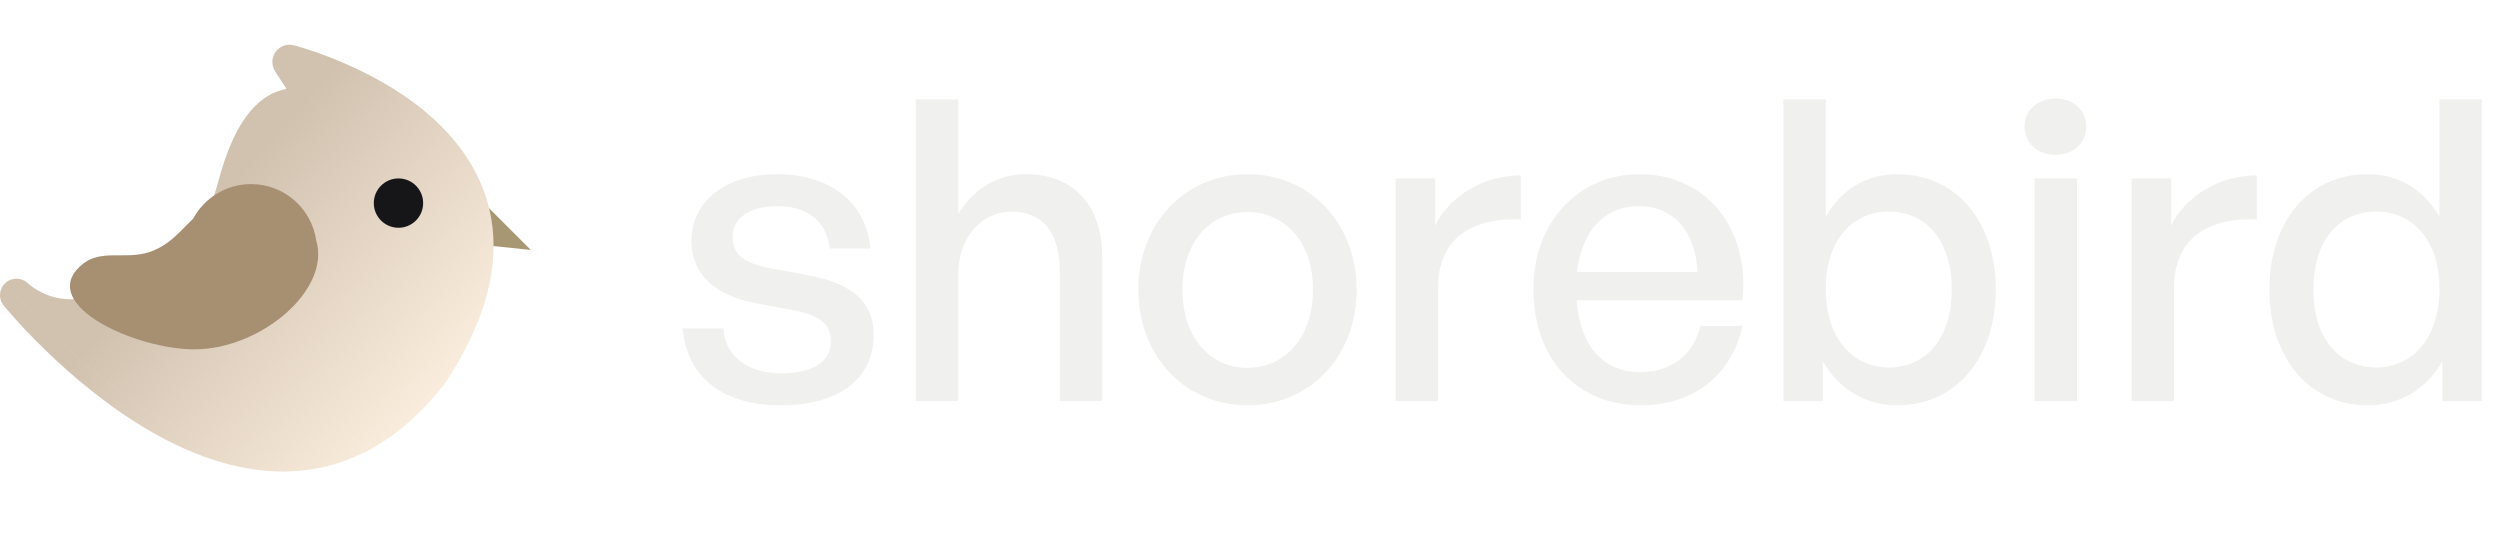
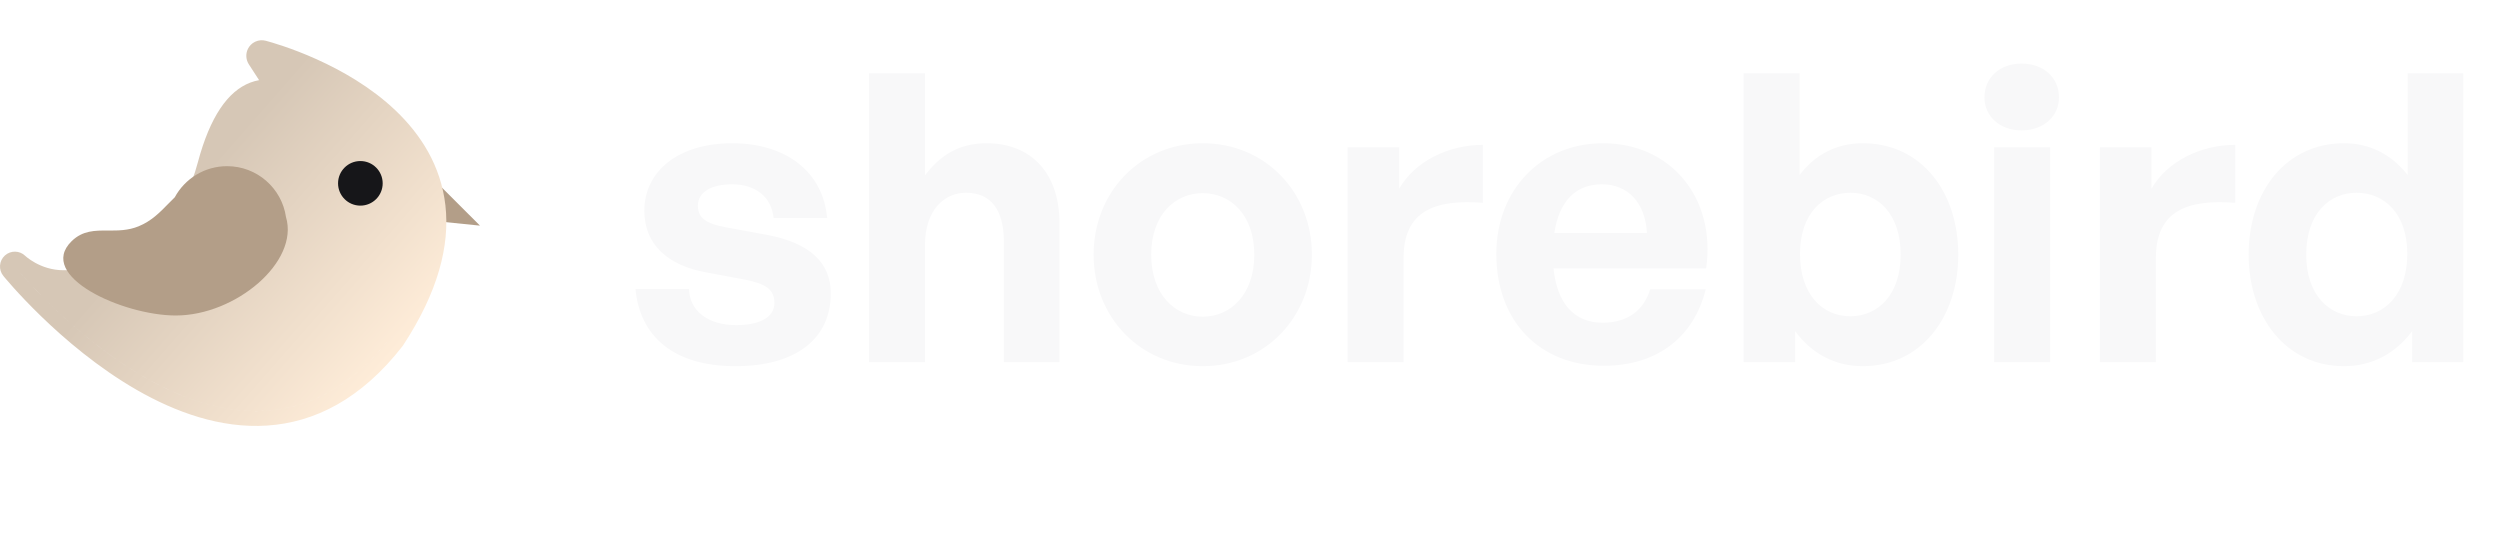
- <svg xmlns="http://www.w3.org/2000/svg" width="561" height="120" viewBox="0 0 561 120" fill="none">
-   <path d="M196.053 75.103C196.053 84.909 188.421 90.943 175.137 90.943C161.947 90.943 154.128 84.437 153.186 73.689H162.324C162.701 79.911 167.694 83.777 175.326 83.777C182.015 83.777 186.443 81.42 186.443 76.706C186.443 72.557 183.899 70.766 177.681 69.54L169.579 68.031C160.346 66.24 155.164 61.526 155.164 53.983C155.164 45.214 162.795 39.086 174.384 39.086C186.349 39.086 194.451 45.497 195.299 55.774H186.16C185.595 49.74 181.167 46.251 174.478 46.251C168.448 46.251 164.397 48.797 164.397 53.134C164.397 57.188 166.941 59.074 172.97 60.206L181.45 61.809C191.342 63.6 196.053 67.937 196.053 75.103Z" fill="#F0F0EE" />
-   <path d="M215.016 61.809V90H205.5V22.303H215.016V48.043C218.313 42.669 223.401 39.086 230.278 39.086C240.547 39.086 247.331 45.686 247.331 57.66V90H237.815V60.866C237.815 52.286 234.047 47.477 226.981 47.477C220.48 47.477 215.016 52.946 215.016 61.809Z" fill="#F0F0EE" />
-   <path d="M279.941 90.943C265.809 90.943 255.445 79.817 255.445 65.014C255.445 50.211 265.809 39.086 279.941 39.086C294.073 39.086 304.436 50.211 304.436 65.014C304.436 79.817 294.073 90.943 279.941 90.943ZM279.941 82.551C288.137 82.551 294.638 75.951 294.638 65.014C294.638 54.077 288.137 47.571 279.941 47.571C271.744 47.571 265.337 54.077 265.337 65.014C265.337 75.951 271.744 82.551 279.941 82.551Z" fill="#F0F0EE" />
-   <path d="M322.71 64.448V90H313.194V40.029H322.05V50.589C325.536 43.706 333.073 39.368 341.27 39.368V49.269C330.53 48.703 322.71 53.417 322.71 64.448Z" fill="#F0F0EE" />
-   <path d="M368.213 90.943C353.798 90.943 344.094 80.477 344.094 64.731C344.094 49.928 354.175 39.086 367.93 39.086C382.816 39.086 392.709 51.154 391.013 67.371H353.798C354.552 77.554 359.639 83.494 368.025 83.494C375.091 83.494 379.99 79.629 381.591 73.123H391.013C388.563 84.249 379.99 90.943 368.213 90.943ZM367.742 46.251C360.111 46.251 354.929 51.72 353.892 61.054H380.932C380.461 51.814 375.467 46.251 367.742 46.251Z" fill="#F0F0EE" />
-   <path d="M447.86 65.014C447.86 80.006 439.192 90.943 425.719 90.943C418.653 90.943 412.624 87.36 409.044 81.043V90H400.187V22.303H409.703V48.608C413.189 42.48 418.936 39.086 425.719 39.086C439.098 39.086 447.86 49.834 447.86 65.014ZM437.967 65.014C437.967 53.7 432.032 47.477 423.835 47.477C415.921 47.477 409.703 53.606 409.703 64.826C409.703 75.857 415.733 82.457 423.835 82.457C432.032 82.457 437.967 76.14 437.967 65.014Z" fill="#F0F0EE" />
-   <path d="M468.153 28.431C468.153 32.014 465.327 34.748 461.276 34.748C457.224 34.748 454.304 32.014 454.304 28.431C454.304 24.754 457.224 22.114 461.276 22.114C465.327 22.114 468.153 24.754 468.153 28.431ZM466.08 90H456.565V40.029H466.08V90Z" fill="#F0F0EE" />
-   <path d="M487.864 64.448V90H478.348V40.029H487.204V50.589C490.69 43.706 498.227 39.368 506.424 39.368V49.269C495.683 48.703 487.864 53.417 487.864 64.448Z" fill="#F0F0EE" />
-   <path d="M509.248 65.014C509.248 49.834 517.916 39.086 531.388 39.086C538.077 39.086 543.919 42.48 547.405 48.608V22.303H556.92V90H548.064V81.043C544.484 87.36 538.454 90.943 531.388 90.943C517.916 90.943 509.248 80.006 509.248 65.014ZM519.14 65.014C519.14 76.14 524.982 82.457 533.272 82.457C541.375 82.457 547.405 75.857 547.405 64.826C547.405 53.606 541.186 47.477 533.272 47.477C524.982 47.477 519.14 53.7 519.14 65.014Z" fill="#F0F0EE" />
-   <path d="M119.1 56.079L108.026 45.006C108.659 47.233 110.186 54.085 110.273 55.181L119.1 56.079Z" fill="#A79772" />
-   <path fill-rule="evenodd" clip-rule="evenodd" d="M99.864 86.028L99.956 85.91L100.038 85.784C108.729 72.52 111.639 61 110.523 51.071C109.407 41.138 104.326 33.369 98.15 27.483C85.958 15.866 68.819 10.941 65.959 10.172C65.165 9.959 64.223 9.98 63.324 10.404C62.451 10.815 61.866 11.487 61.53 12.156C60.884 13.445 61.03 14.917 61.749 16.027L64.29 19.953C63.568 20.078 62.831 20.279 62.083 20.567C56.549 22.695 52.117 29.015 49.091 40.363C45.664 53.215 38.945 59.76 32.47 63.2C25.853 66.715 19.167 67.152 15.746 67.152C12.836 67.152 10.434 66.242 8.733 65.304C7.886 64.837 7.235 64.374 6.81 64.042C6.598 63.876 6.446 63.745 6.356 63.666C6.311 63.627 6.283 63.6 6.271 63.589L6.266 63.584C4.871 62.226 2.659 62.184 1.213 63.493C-0.238 64.808 -0.41 67.028 0.822 68.551L3.691 66.229C0.822 68.551 0.823 68.552 0.824 68.553L0.827 68.558L0.838 68.571L0.874 68.615C0.905 68.653 0.949 68.707 1.006 68.775C1.12 68.912 1.285 69.11 1.499 69.362C1.928 69.868 2.555 70.592 3.362 71.492C4.976 73.289 7.316 75.789 10.245 78.627C16.082 84.282 24.353 91.369 33.948 96.882C43.513 102.377 54.702 106.485 66.27 105.727C78.013 104.958 89.613 99.208 99.864 86.028ZM10.755 73.942C6.29 69.44 3.691 66.229 3.691 66.229C3.691 66.229 3.695 66.233 3.703 66.24C4.58 67.318 58.511 133.183 96.951 83.76C99.79 79.426 101.958 75.335 103.543 71.475C101.958 75.336 99.79 79.428 96.951 83.762C66.656 122.711 26.742 90.059 10.755 73.942ZM64.824 13.824C64.801 13.882 64.805 13.957 64.847 14.021L72.953 26.541C72.955 26.544 72.957 26.546 72.959 26.547L64.848 14.02C64.807 13.955 64.802 13.881 64.824 13.824ZM54.591 35.282C53.91 37.045 53.262 39.047 52.657 41.314C52.135 43.274 51.538 45.104 50.878 46.814C51.538 45.104 52.135 43.273 52.658 41.312C53.262 39.046 53.91 37.045 54.591 35.282Z" fill="url(#paint0_linear_3009_32701)" />
-   <path fill-rule="evenodd" clip-rule="evenodd" d="M70.951 53.904C74.314 65.031 58.498 78.392 43.613 78.392C30.511 78.392 8.911 68.608 17.775 59.937C20.508 57.263 23.558 57.277 26.827 57.292C29.241 57.303 31.773 57.314 34.385 56.245C37.566 54.944 39.663 52.793 41.678 50.726C42.237 50.153 42.79 49.586 43.358 49.045C45.857 44.439 50.736 41.31 56.345 41.31C63.762 41.31 69.901 46.779 70.951 53.904Z" fill="#A78F72" />
-   <path d="M89.417 51.111C86.36 51.111 83.881 48.633 83.881 45.575C83.881 42.517 86.36 40.038 89.417 40.038C92.475 40.038 94.954 42.517 94.954 45.575C94.954 48.633 92.475 51.111 89.417 51.111Z" fill="#161619" />
+ <svg xmlns="http://www.w3.org/2000/svg" width="642" height="140" viewBox="0 0 642 140" fill="none">
+   <path d="M577.45 65.41C577.45 49.084 587.068 36.787 601.959 36.787C608.578 36.787 614.162 39.681 618.299 44.95V18.807H632.57V93.001H619.437V85.044C615.093 90.831 609.095 94.034 601.959 94.034C587.068 94.034 577.45 81.531 577.45 65.41ZM592.238 65.41C592.238 75.744 598.133 81.221 605.165 81.221C612.301 81.221 618.196 75.641 618.196 65.204C618.196 54.767 612.198 49.497 605.165 49.497C598.133 49.497 592.238 54.87 592.238 65.41Z" fill="#F8F8F9" />
+   <path d="M553.634 66.237V93H539.259V37.82H552.496V48.464C556.53 41.437 565.113 37.2 574.007 37.2V52.08C561.804 51.15 553.634 54.044 553.634 66.237Z" fill="#F8F8F9" />
+   <path d="M528.743 25.007C528.743 29.864 524.813 33.48 519.125 33.48C513.541 33.48 509.611 29.864 509.611 25.007C509.611 19.944 513.541 16.327 519.125 16.327C524.813 16.327 528.743 19.944 528.743 25.007ZM526.467 93.001H512.093V37.821H526.467V93.001Z" fill="#F8F8F9" />
+   <path d="M502.882 65.41C502.882 81.531 493.264 94.034 478.372 94.034C471.237 94.034 465.239 90.831 460.999 85.044V93.001H447.762V18.807H462.136V44.95C466.17 39.577 471.754 36.787 478.372 36.787C493.264 36.787 502.882 49.084 502.882 65.41ZM488.093 65.41C488.093 54.87 482.199 49.497 475.167 49.497C468.238 49.497 462.24 54.767 462.24 65.204C462.24 75.641 468.031 81.221 475.167 81.221C482.199 81.221 488.093 75.744 488.093 65.41Z" fill="#F8F8F9" />
+   <path d="M411.867 93.93C395.32 93.93 384.255 82.46 384.255 65.204C384.255 48.774 395.734 36.787 411.66 36.787C429.137 36.787 440.719 50.944 438.134 68.924H398.94C399.87 77.914 404.214 82.874 411.556 82.874C417.865 82.874 422.105 79.774 423.759 74.297H438.031C434.928 86.8 425.31 93.93 411.867 93.93ZM411.35 47.327C404.628 47.327 400.388 51.667 399.147 59.83H422.932C422.518 52.184 418.175 47.327 411.35 47.327Z" fill="#F8F8F9" />
+   <path d="M360.439 66.237V93H346.064V37.82H359.301V48.464C363.334 41.437 371.918 37.2 380.811 37.2V52.08C368.608 51.15 360.439 54.044 360.439 66.237Z" fill="#F8F8F9" />
+   <path d="M308.865 94.034C292.836 94.034 280.84 81.427 280.84 65.41C280.84 49.29 292.836 36.787 308.865 36.787C324.894 36.787 336.891 49.29 336.891 65.41C336.891 81.427 324.894 94.034 308.865 94.034ZM308.865 81.324C316.001 81.324 322.102 75.64 322.102 65.41C322.102 55.18 316.001 49.6 308.865 49.6C301.73 49.6 295.628 55.18 295.628 65.41C295.628 75.64 301.73 81.324 308.865 81.324Z" fill="#F8F8F9" />
+   <path d="M237.533 62.931V93.001H223.158V18.807H237.533V45.054C241.359 39.99 246.116 36.787 253.355 36.787C264.421 36.787 272.073 44.02 272.073 57.35V93.001H257.802V62.207C257.802 54.044 254.596 49.497 248.081 49.497C242.393 49.497 237.533 54.044 237.533 62.931Z" fill="#F8F8F9" />
+   <path d="M213.344 75.331C213.344 86.904 204.554 94.034 188.835 94.034C173.116 94.034 164.326 86.49 163.188 74.194H176.942C177.046 79.877 181.906 83.494 189.042 83.494C194.626 83.494 198.866 81.737 198.866 77.81C198.866 74.297 196.591 72.85 191.317 71.817L181.389 69.957C171.461 68.2 165.463 62.724 165.463 54.147C165.463 43.917 174.253 36.787 188.008 36.787C201.865 36.787 211.379 44.124 212.413 56.007H198.659C198.142 50.634 194.109 47.327 188.008 47.327C182.733 47.327 179.217 49.29 179.217 52.804C179.217 56.11 181.492 57.454 186.456 58.384L197.108 60.347C207.863 62.414 213.344 67.374 213.344 75.331Z" fill="#F8F8F9" />
+   <path d="M123.257 57.943L111.797 46.492C112.452 48.795 114.032 55.881 114.123 57.015L123.257 57.943Z" fill="#B39E88" />
+   <path fill-rule="evenodd" clip-rule="evenodd" d="M103.353 88.915L103.448 88.792L103.533 88.663C112.527 74.946 115.539 63.033 114.384 52.765C113.229 42.493 107.971 34.459 101.579 28.373C88.961 16.359 71.223 11.265 68.263 10.471C67.442 10.25 66.467 10.272 65.536 10.71C64.633 11.135 64.027 11.83 63.68 12.522C63.011 13.855 63.162 15.377 63.906 16.526L66.537 20.585C65.789 20.715 65.026 20.922 64.252 21.22C58.525 23.421 53.938 29.956 50.806 41.691C47.259 54.982 40.306 61.751 33.605 65.308C26.757 68.943 19.837 69.394 16.296 69.394C13.284 69.394 10.799 68.454 9.038 67.484C8.162 67 7.488 66.522 7.048 66.178C6.829 66.007 6.671 65.872 6.578 65.79C6.532 65.749 6.502 65.721 6.49 65.71L6.485 65.706C5.042 64.3 2.751 64.257 1.256 65.611C-0.247 66.971 -0.425 69.266 0.85 70.841L3.82 68.44C0.85 70.841 0.851 70.842 0.853 70.844L0.856 70.848L0.867 70.862L0.905 70.908C0.937 70.947 0.982 71.002 1.041 71.073C1.159 71.215 1.33 71.419 1.552 71.681C1.995 72.203 2.644 72.953 3.479 73.882C5.149 75.741 7.571 78.327 10.602 81.261C16.644 87.11 25.203 94.438 35.134 100.139C45.034 105.822 56.613 110.071 68.585 109.287C80.739 108.491 92.743 102.544 103.353 88.915ZM11.131 76.417C6.509 71.761 3.82 68.44 3.82 68.44C4.152 68.85 60.345 137.948 100.336 86.57C114.753 64.583 112.432 48.62 104.394 37.364C112.432 48.62 114.755 64.584 100.337 86.571C68.985 126.85 27.676 93.083 11.131 76.417Z" fill="url(#paint0_linear_8232_20365)" />
+   <path fill-rule="evenodd" clip-rule="evenodd" d="M73.437 55.716C76.892 67.219 60.534 81.019 45.138 81.019C31.577 81.019 9.224 70.901 18.397 61.934C21.225 59.17 24.382 59.184 27.765 59.199C30.263 59.211 32.884 59.222 35.587 58.117C38.879 56.771 41.05 54.547 43.135 52.41C43.716 51.815 44.29 51.227 44.879 50.666C47.466 45.905 52.514 42.672 58.317 42.672C66 42.672 72.359 48.337 73.437 55.716Z" fill="#B39E88" />
+   <path d="M92.542 52.807C89.377 52.807 86.811 50.244 86.811 47.081C86.811 43.919 89.377 41.356 92.542 41.356C95.706 41.356 98.272 43.919 98.272 47.081C98.272 50.244 95.706 52.807 92.542 52.807Z" fill="#161619" />
  <defs>
-     <linearGradient id="paint0_linear_3009_32701" x1="45.181" y1="48.912" x2="95.34" y2="92.878" gradientUnits="userSpaceOnUse">
-       <stop stop-color="#D1C2B0" />
-       <stop offset="1" stop-color="#FBEDDD" />
+     <linearGradient id="paint0_linear_8232_20365" x1="46.76" y1="50.532" x2="98.635" y2="96.04" gradientUnits="userSpaceOnUse">
+       <stop stop-color="#D6C7B6" />
+       <stop offset="1" stop-color="#FFEDD9" />
    </linearGradient>
  </defs>
</svg>
